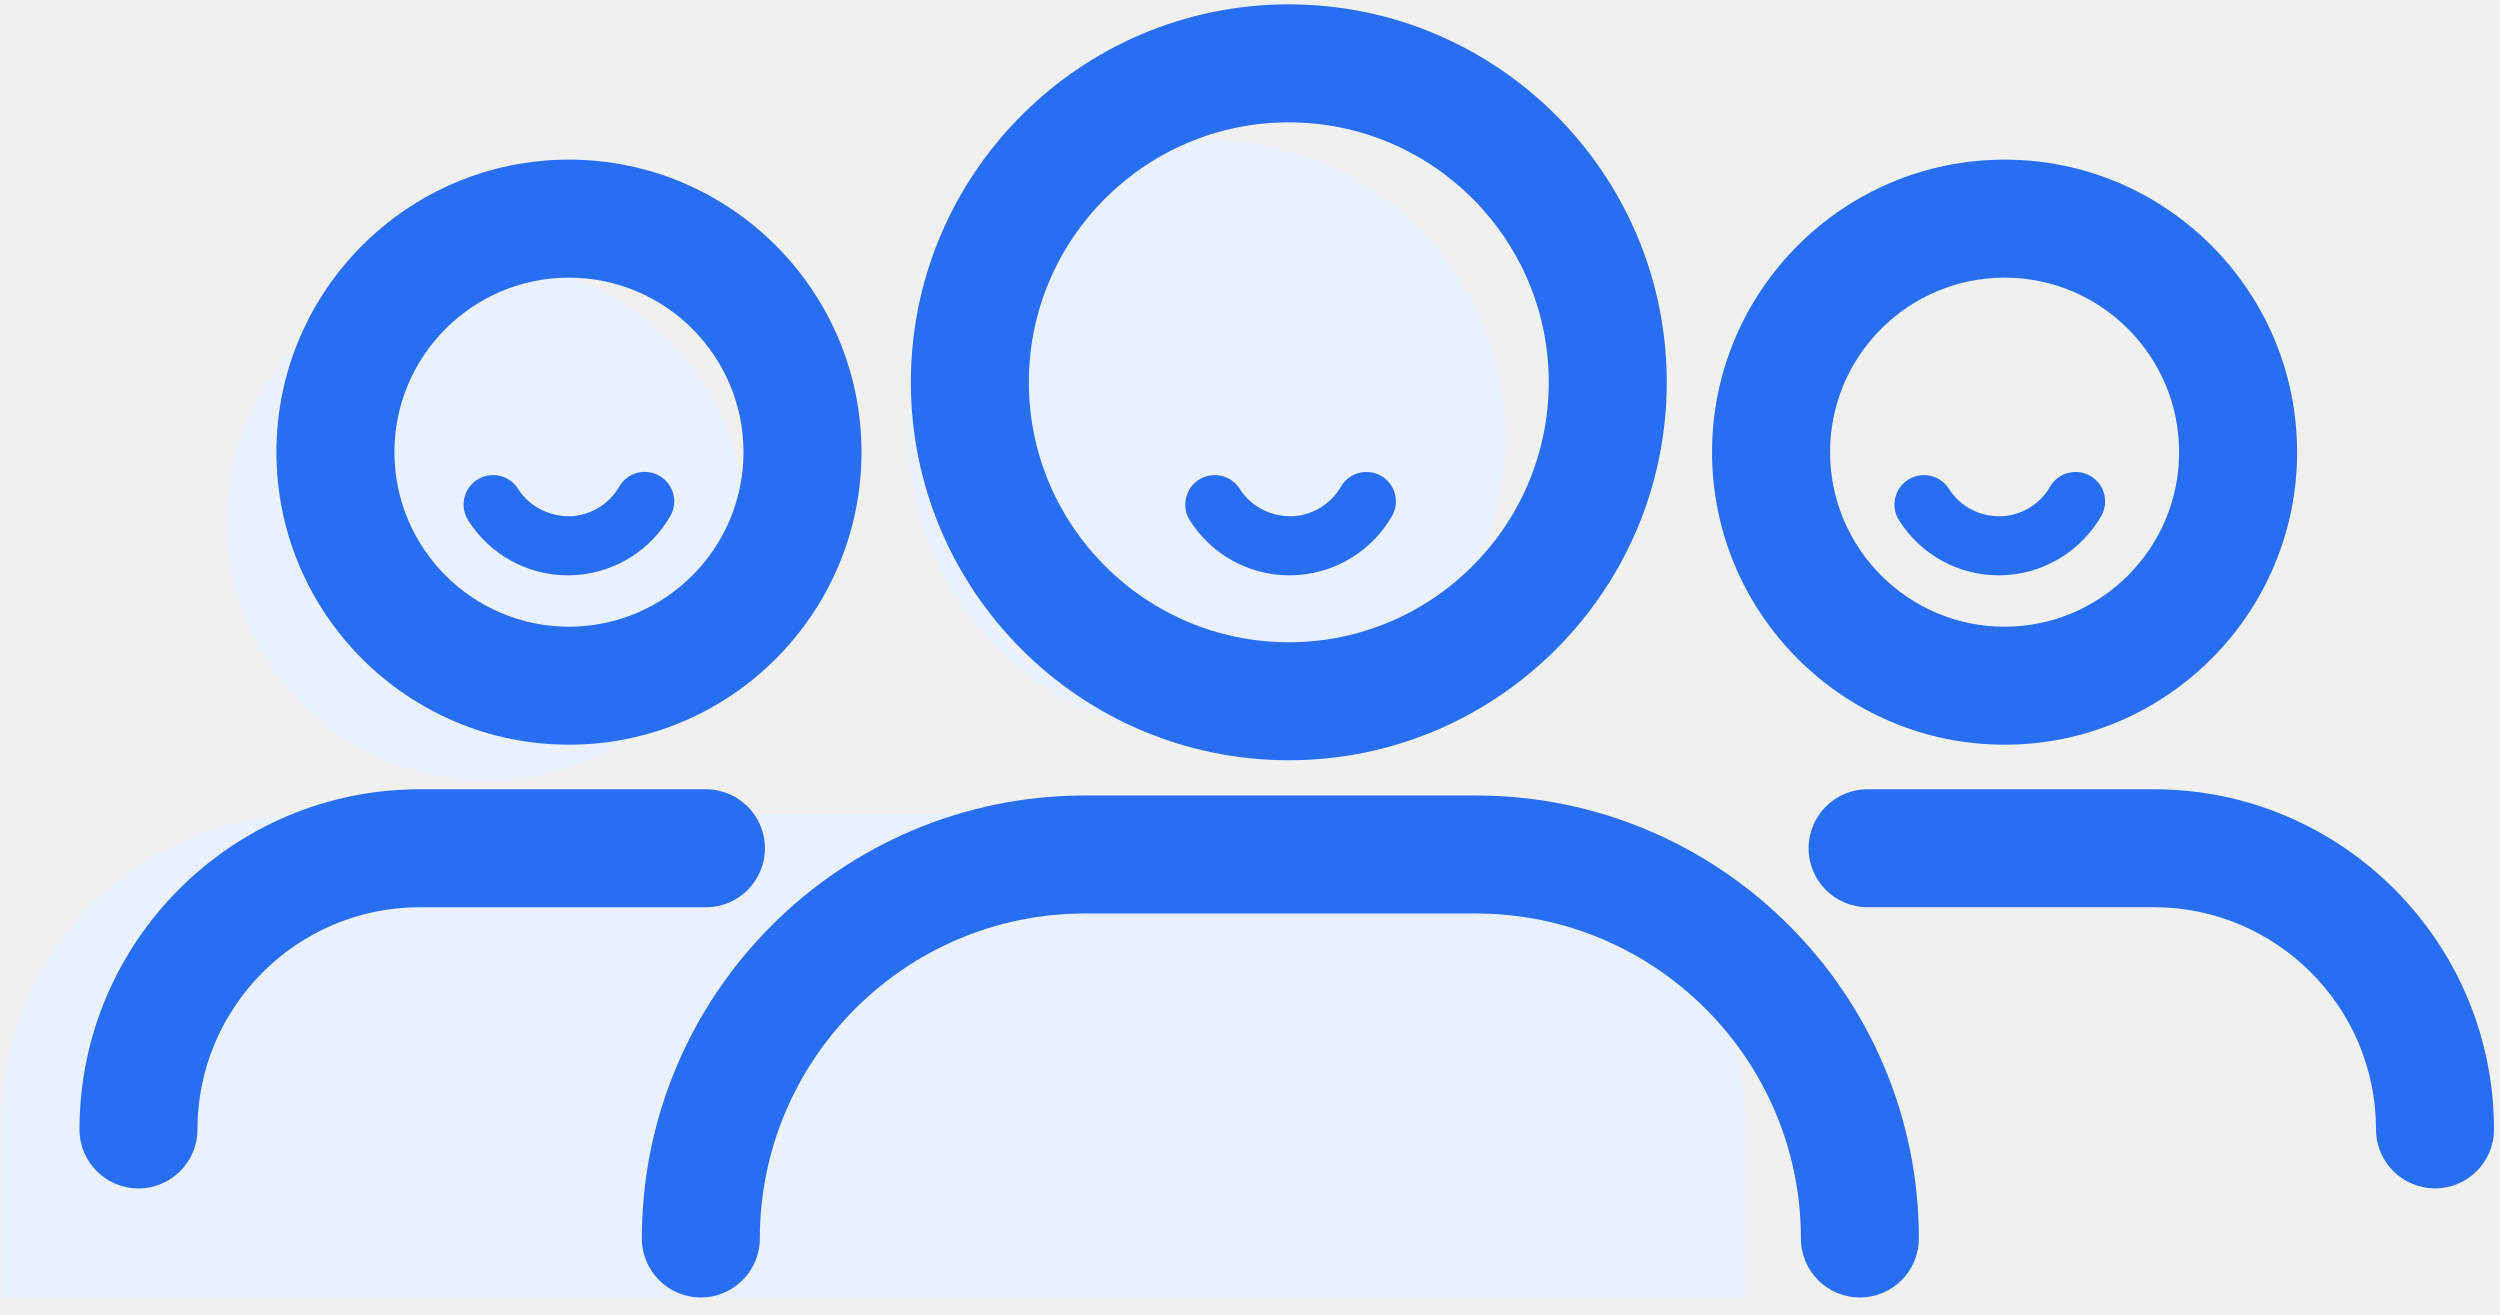
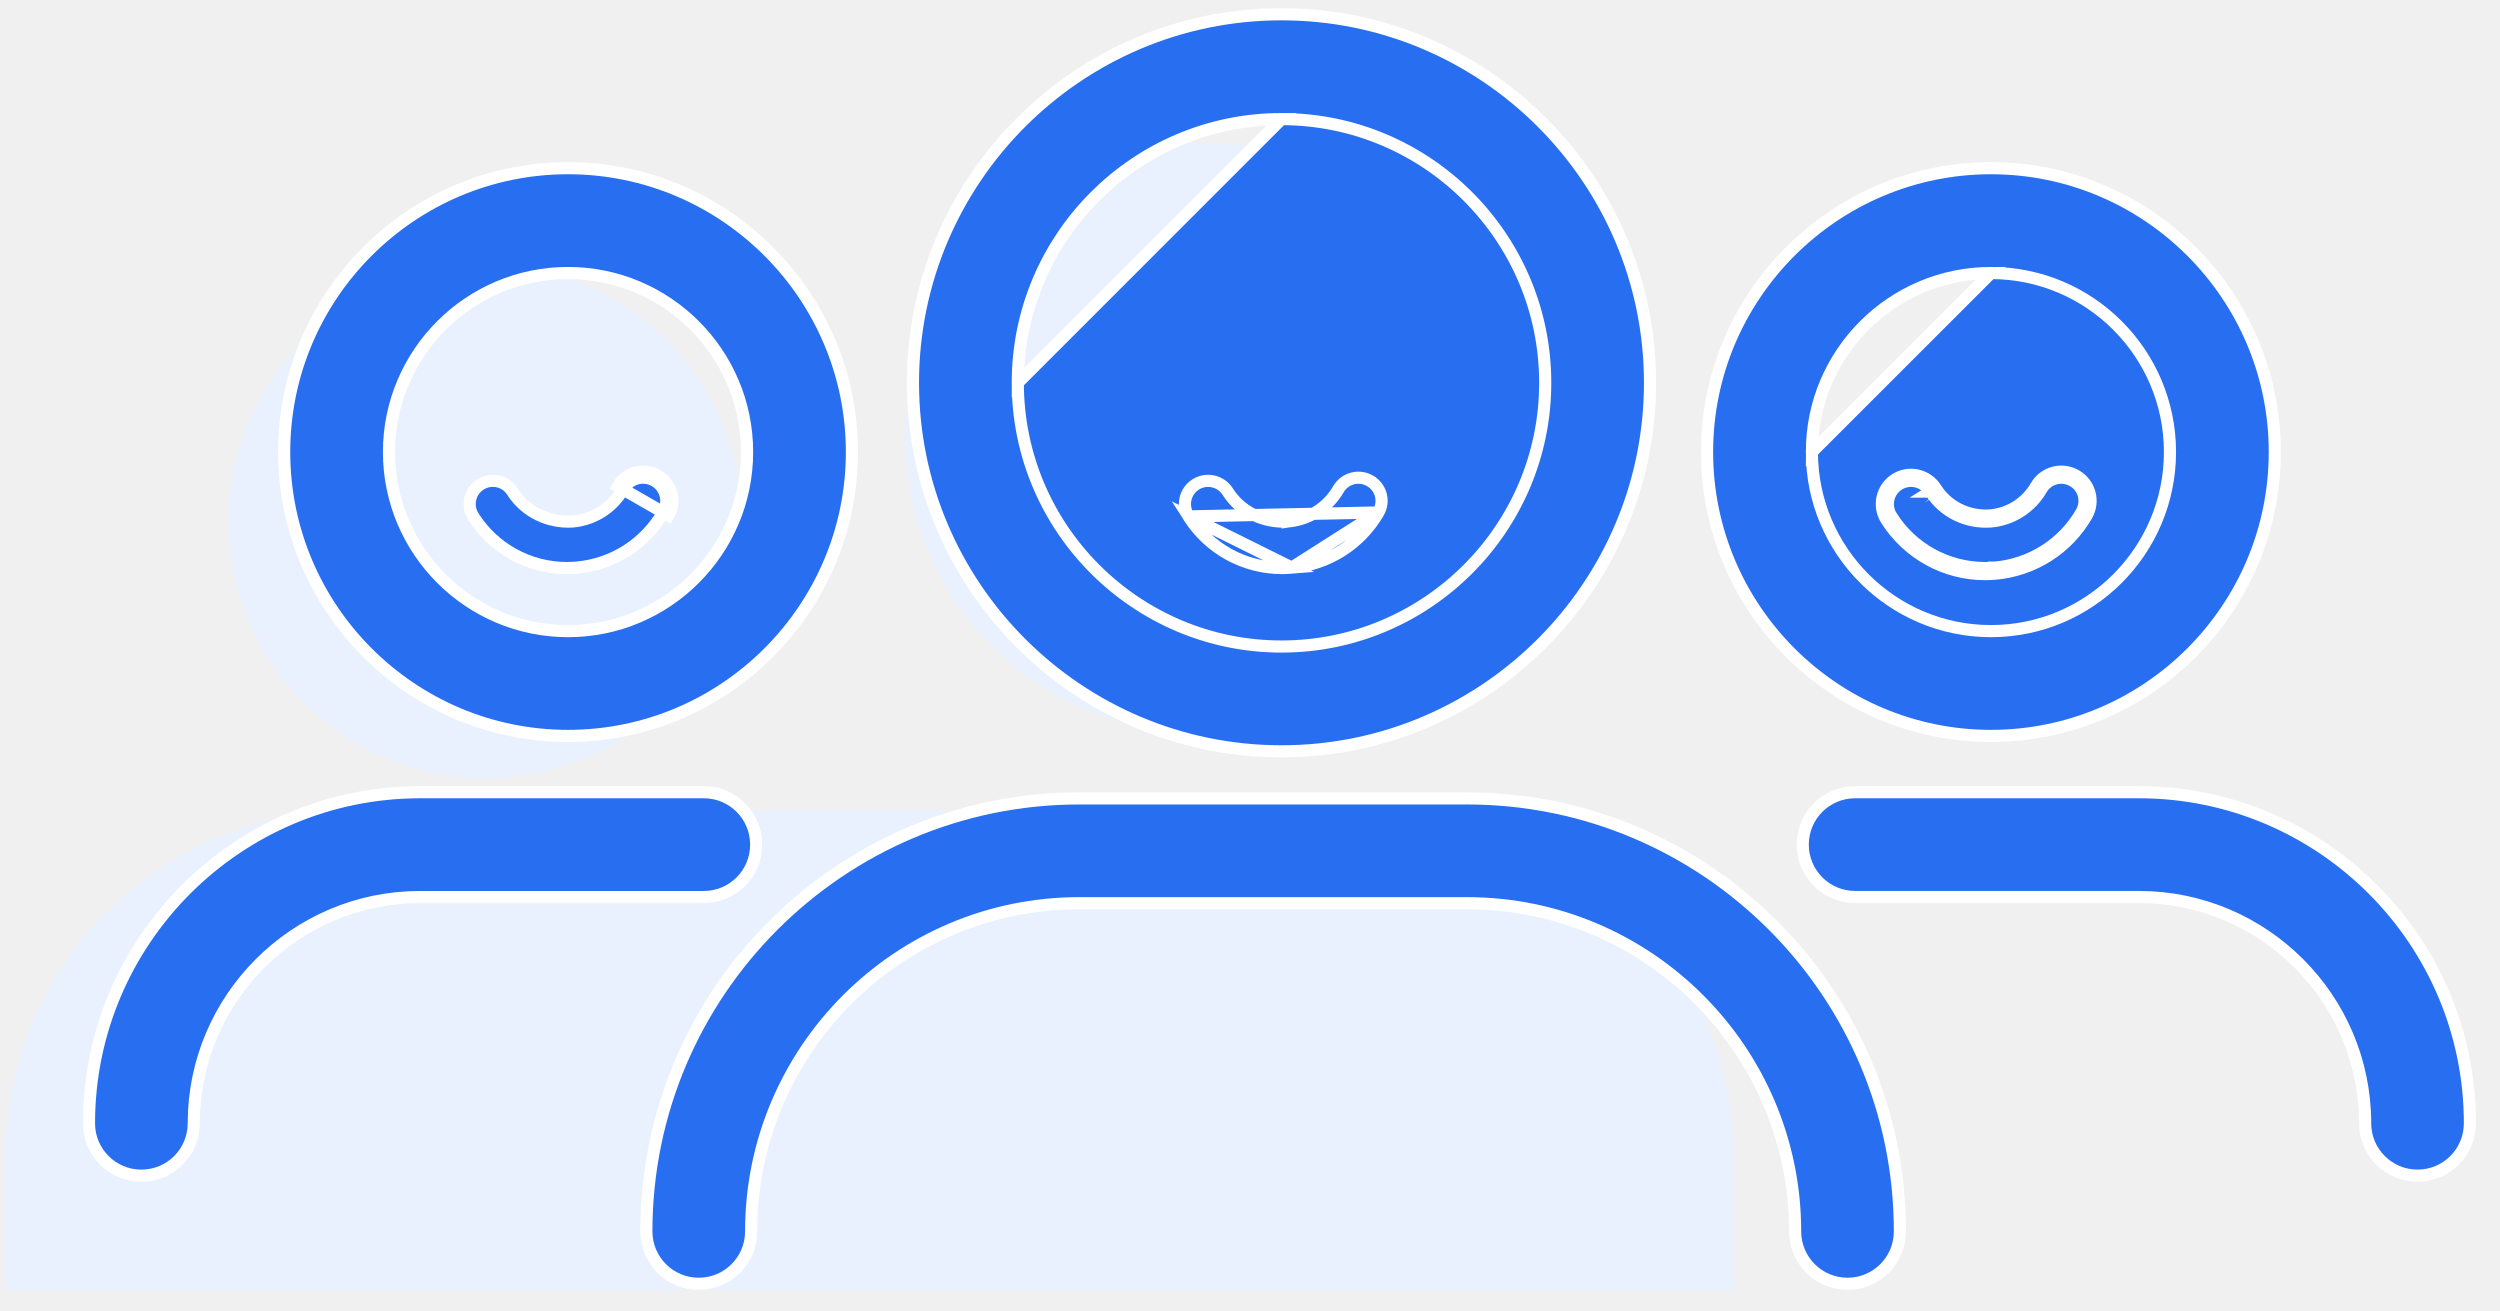
- <svg xmlns="http://www.w3.org/2000/svg" width="116" height="61" viewBox="0 0 116 61" fill="none">
-   <path d="M0.067 52.016C0.067 44.147 6.446 37.768 14.315 37.768H66.712C74.581 37.768 80.96 44.147 80.96 52.016V60.202H0.067V52.016Z" fill="#E9F0FE" />
-   <circle cx="22.527" cy="24.235" r="12.017" fill="#E9F0FE" />
-   <circle cx="56.029" cy="20.315" r="13.82" fill="#E9F0FE" />
-   <path d="M59.8 35.276C69.469 35.276 77.337 27.408 77.337 17.739C77.337 8.07 69.469 0.202 59.8 0.202C50.132 0.202 42.264 8.07 42.264 17.741C42.264 27.411 50.13 35.276 59.8 35.276ZM59.8 5.678C66.451 5.678 71.862 11.088 71.862 17.739C71.862 24.39 66.451 29.801 59.8 29.801C53.15 29.801 47.739 24.39 47.739 17.739C47.737 11.088 53.148 5.678 59.8 5.678Z" fill="#276EF1" />
-   <path d="M68.483 36.911H50.337C39.002 36.911 29.782 46.131 29.782 57.465C29.782 58.978 31.006 60.202 32.519 60.202C34.032 60.202 35.256 58.978 35.256 57.465C35.256 49.151 42.022 42.386 50.336 42.386H68.482C76.796 42.386 83.562 49.151 83.562 57.465C83.562 58.978 84.786 60.202 86.299 60.202C87.812 60.202 89.035 58.978 89.035 57.465C89.038 46.131 79.818 36.911 68.483 36.911Z" fill="#276EF1" />
-   <path d="M26.398 34.554C33.883 34.554 39.973 28.465 39.973 20.98C39.973 13.497 33.883 7.407 26.398 7.407C18.916 7.407 12.826 13.497 12.826 20.98C12.826 28.465 18.916 34.554 26.398 34.554ZM26.398 12.883C30.865 12.883 34.498 16.515 34.498 20.98C34.498 25.446 30.865 29.079 26.398 29.079C21.934 29.079 18.301 25.446 18.301 20.98C18.301 16.515 21.934 12.883 26.398 12.883Z" fill="#276EF1" />
-   <path d="M35.492 39.358C35.492 37.846 34.268 36.622 32.755 36.622H19.472C10.771 36.622 3.688 43.703 3.688 52.405C3.688 53.918 4.912 55.142 6.425 55.142C7.938 55.142 9.162 53.918 9.162 52.405C9.162 46.722 13.787 42.097 19.47 42.097H32.755C34.268 42.097 35.492 40.871 35.492 39.358Z" fill="#276EF1" />
-   <path d="M93.014 34.554C100.496 34.554 106.586 28.465 106.586 20.98C106.586 13.497 100.496 7.407 93.014 7.407C85.529 7.407 79.439 13.497 79.439 20.98C79.438 28.465 85.528 34.554 93.014 34.554ZM93.014 12.883C97.478 12.883 101.111 16.515 101.111 20.98C101.111 25.446 97.478 29.079 93.014 29.079C88.547 29.079 84.915 25.446 84.915 20.98C84.913 16.515 88.546 12.883 93.014 12.883Z" fill="#276EF1" />
-   <path d="M59.83 26.695C59.988 26.695 60.145 26.688 60.306 26.675C62.092 26.519 63.69 25.502 64.585 23.951C64.965 23.296 64.741 22.459 64.086 22.082C63.434 21.706 62.594 21.927 62.217 22.582C61.769 23.36 60.966 23.87 60.07 23.948C59.059 24.012 58.071 23.552 57.523 22.681C57.114 22.039 56.266 21.857 55.633 22.256C54.994 22.663 54.804 23.508 55.208 24.146C56.223 25.746 57.961 26.695 59.83 26.695Z" fill="#276EF1" />
-   <path d="M92.74 26.695C92.898 26.695 93.055 26.688 93.215 26.675C94.999 26.519 96.597 25.504 97.493 23.951C97.872 23.296 97.648 22.459 96.993 22.082C96.338 21.706 95.499 21.927 95.125 22.582C94.675 23.36 93.873 23.87 92.98 23.948C91.959 24.02 90.978 23.552 90.43 22.681C90.021 22.039 89.171 21.857 88.541 22.256C87.901 22.663 87.712 23.508 88.116 24.146C89.13 25.746 90.871 26.695 92.74 26.695Z" fill="#276EF1" />
-   <path d="M26.346 26.695C26.505 26.695 26.664 26.687 26.822 26.674C28.611 26.519 30.209 25.501 31.102 23.948C31.479 23.293 31.253 22.456 30.598 22.079C29.945 21.703 29.105 21.924 28.729 22.584C28.283 23.36 27.483 23.869 26.587 23.948C25.589 24.012 24.587 23.552 24.034 22.678C23.63 22.039 22.783 21.852 22.145 22.258C21.508 22.665 21.318 23.51 21.725 24.148C22.74 25.746 24.48 26.695 26.346 26.695Z" fill="#276EF1" />
-   <path d="M99.939 36.622H86.656C85.143 36.622 83.919 37.846 83.919 39.358C83.919 40.871 85.143 42.095 86.656 42.095H99.939C105.622 42.095 110.247 46.721 110.247 52.404C110.247 53.916 111.471 55.14 112.984 55.14C114.497 55.14 115.721 53.916 115.721 52.404C115.722 43.703 108.641 36.622 99.939 36.622Z" fill="#276EF1" />
+ <svg xmlns="http://www.w3.org/2000/svg" width="103" height="54" viewBox="0 0 103 54" fill="none">
+   <path d="M0.229 47.646C0.229 39.778 6.607 33.399 14.476 33.399H57.171C65.04 33.399 71.419 39.778 71.419 47.646V53.142H0.229V47.646Z" fill="#E9F0FE" />
+   <circle cx="19.994" cy="21.489" r="10.576" fill="#E9F0FE" />
+   <circle cx="49.478" cy="18.038" r="12.162" fill="#E9F0FE" />
+   <path d="M52.798 4.907C58.789 4.907 63.663 9.781 63.663 15.772C63.663 21.763 58.789 26.637 52.798 26.637C46.807 26.637 41.933 21.763 41.933 15.772L52.798 4.907ZM52.798 4.907C46.806 4.907 41.931 9.781 41.933 15.772L52.798 4.907ZM67.981 15.772C67.981 24.143 61.169 30.955 52.798 30.955C44.425 30.955 37.614 24.145 37.614 15.773C37.614 7.401 44.427 0.588 52.798 0.588C61.169 0.588 67.981 7.401 67.981 15.772Z" fill="#276EF1" stroke="white" stroke-width="0.5" />
+   <path d="M44.469 32.894H60.439C70.276 32.894 78.279 40.896 78.276 50.733C78.276 51.927 77.311 52.892 76.118 52.892C74.924 52.892 73.959 51.927 73.959 50.733C73.959 43.278 67.893 37.212 60.438 37.212H44.468C37.013 37.212 30.947 43.278 30.947 50.733C30.947 51.927 29.982 52.892 28.788 52.892C27.595 52.892 26.63 51.927 26.63 50.733C26.63 40.896 34.632 32.894 44.469 32.894Z" fill="#276EF1" stroke="white" stroke-width="0.5" />
+   <path d="M35.099 18.623C35.099 25.073 29.851 30.32 23.402 30.32C16.955 30.32 11.708 25.073 11.708 18.623C11.708 12.177 16.955 6.929 23.402 6.929C29.851 6.929 35.099 12.177 35.099 18.623ZM30.78 18.623C30.78 14.556 27.471 11.248 23.402 11.248C19.335 11.248 16.026 14.556 16.026 18.623C16.026 22.693 19.335 26.002 23.402 26.002C27.471 26.002 30.78 22.693 30.78 18.623Z" fill="#276EF1" stroke="white" stroke-width="0.5" />
+   <path d="M28.996 32.639C30.189 32.639 31.155 33.605 31.155 34.798C31.155 35.992 30.189 36.958 28.996 36.958H17.305C12.166 36.958 7.983 41.14 7.983 46.28C7.983 47.473 7.018 48.438 5.825 48.438C4.631 48.438 3.666 47.473 3.666 46.28C3.666 38.759 9.787 32.639 17.306 32.639H28.996Z" fill="#276EF1" stroke="white" stroke-width="0.5" />
+   <path d="M82.028 11.248C86.094 11.248 89.403 14.556 89.403 18.623C89.403 22.693 86.094 26.002 82.028 26.002C77.958 26.002 74.65 22.693 74.65 18.623L82.028 11.248ZM82.028 11.248C77.957 11.248 74.648 14.556 74.65 18.623L82.028 11.248ZM70.331 18.623V18.623C70.331 12.177 75.578 6.929 82.028 6.929C88.474 6.929 93.722 12.177 93.722 18.623C93.722 25.073 88.474 30.32 82.028 30.32C75.577 30.32 70.33 25.073 70.331 18.623Z" fill="#276EF1" stroke="white" stroke-width="0.5" />
+   <path d="M56.792 21.113L56.792 21.113C57.057 20.656 56.901 20.073 56.444 19.811L56.444 19.81C55.988 19.547 55.403 19.703 55.141 20.158L55.141 20.158C54.705 20.914 53.926 21.409 53.057 21.485L53.051 21.486L53.051 21.485C52.077 21.547 51.117 21.104 50.582 20.255C50.296 19.807 49.705 19.68 49.264 19.958C48.817 20.242 48.686 20.831 48.967 21.276L56.792 21.113ZM56.792 21.113C56.045 22.407 54.712 23.256 53.221 23.386M56.792 21.113L53.221 23.386M53.221 23.386C53.085 23.397 52.954 23.404 52.823 23.404C51.264 23.404 49.815 22.612 48.967 21.276L53.221 23.386Z" fill="#276EF1" stroke="white" stroke-width="0.5" />
+   <path d="M82.205 23.636C83.775 23.498 85.181 22.605 85.969 21.238C86.303 20.662 86.106 19.925 85.53 19.594C84.953 19.262 84.215 19.457 83.885 20.033C83.49 20.718 82.784 21.167 81.998 21.236C81.099 21.299 80.236 20.887 79.754 20.121C79.394 19.556 78.646 19.396 78.091 19.747M82.205 23.636L82.185 23.386C82.185 23.386 82.184 23.386 82.184 23.386M82.205 23.636C82.064 23.647 81.926 23.654 81.786 23.654C80.142 23.654 78.61 22.818 77.717 21.41M82.205 23.636L82.183 23.386C82.184 23.386 82.184 23.386 82.184 23.386M82.184 23.386C83.673 23.256 85.006 22.41 85.753 21.113L85.753 21.113C86.018 20.656 85.862 20.073 85.405 19.811C84.947 19.547 84.362 19.703 84.103 20.157L84.102 20.159C83.665 20.914 82.887 21.409 82.02 21.485L82.016 21.485L82.016 21.485C81.03 21.555 80.077 21.103 79.543 20.255M82.184 23.386C82.048 23.397 81.917 23.404 81.786 23.404C80.228 23.404 78.775 22.612 77.928 21.276L77.717 21.41M79.543 20.255C79.543 20.255 79.543 20.255 79.543 20.255L79.754 20.121L79.542 20.254C79.543 20.254 79.543 20.255 79.543 20.255ZM79.543 20.255C79.257 19.807 78.664 19.681 78.225 19.958M78.225 19.958C78.225 19.958 78.225 19.958 78.225 19.958L78.091 19.747M78.225 19.958C78.225 19.958 78.225 19.958 78.225 19.958L78.091 19.747M78.225 19.958C77.778 20.242 77.647 20.831 77.928 21.276L77.717 21.41M78.091 19.747C77.528 20.105 77.362 20.848 77.717 21.41" fill="#276EF1" stroke="white" stroke-width="0.5" />
+   <path d="M27.325 21.111L27.542 21.236C27.873 20.659 27.674 19.923 27.097 19.591C26.523 19.26 25.784 19.454 25.453 20.035L27.325 21.111ZM27.325 21.111C27.587 20.654 27.43 20.071 26.973 19.808L26.973 19.808C26.517 19.545 25.932 19.7 25.67 20.159L25.67 20.16C25.236 20.914 24.459 21.409 23.59 21.485L23.584 21.485L23.584 21.485C22.622 21.547 21.65 21.104 21.11 20.252L21.11 20.252C20.829 19.807 20.239 19.676 19.793 19.96C19.348 20.244 19.217 20.833 19.5 21.277L19.5 21.278C20.347 22.612 21.8 23.404 23.356 23.404C23.487 23.404 23.62 23.397 23.754 23.386C25.247 23.256 26.58 22.407 27.325 21.111Z" fill="#276EF1" stroke="white" stroke-width="0.5" />
+   <path d="M101.761 46.278V46.279C101.761 47.472 100.796 48.437 99.602 48.437C98.409 48.437 97.444 47.472 97.444 46.279C97.444 41.139 93.261 36.957 88.122 36.957H76.432C75.239 36.957 74.273 35.991 74.273 34.798C74.273 33.605 75.239 32.639 76.432 32.639H88.122C95.642 32.639 101.762 38.759 101.761 46.278Z" fill="#276EF1" stroke="white" stroke-width="0.5" />
</svg>
